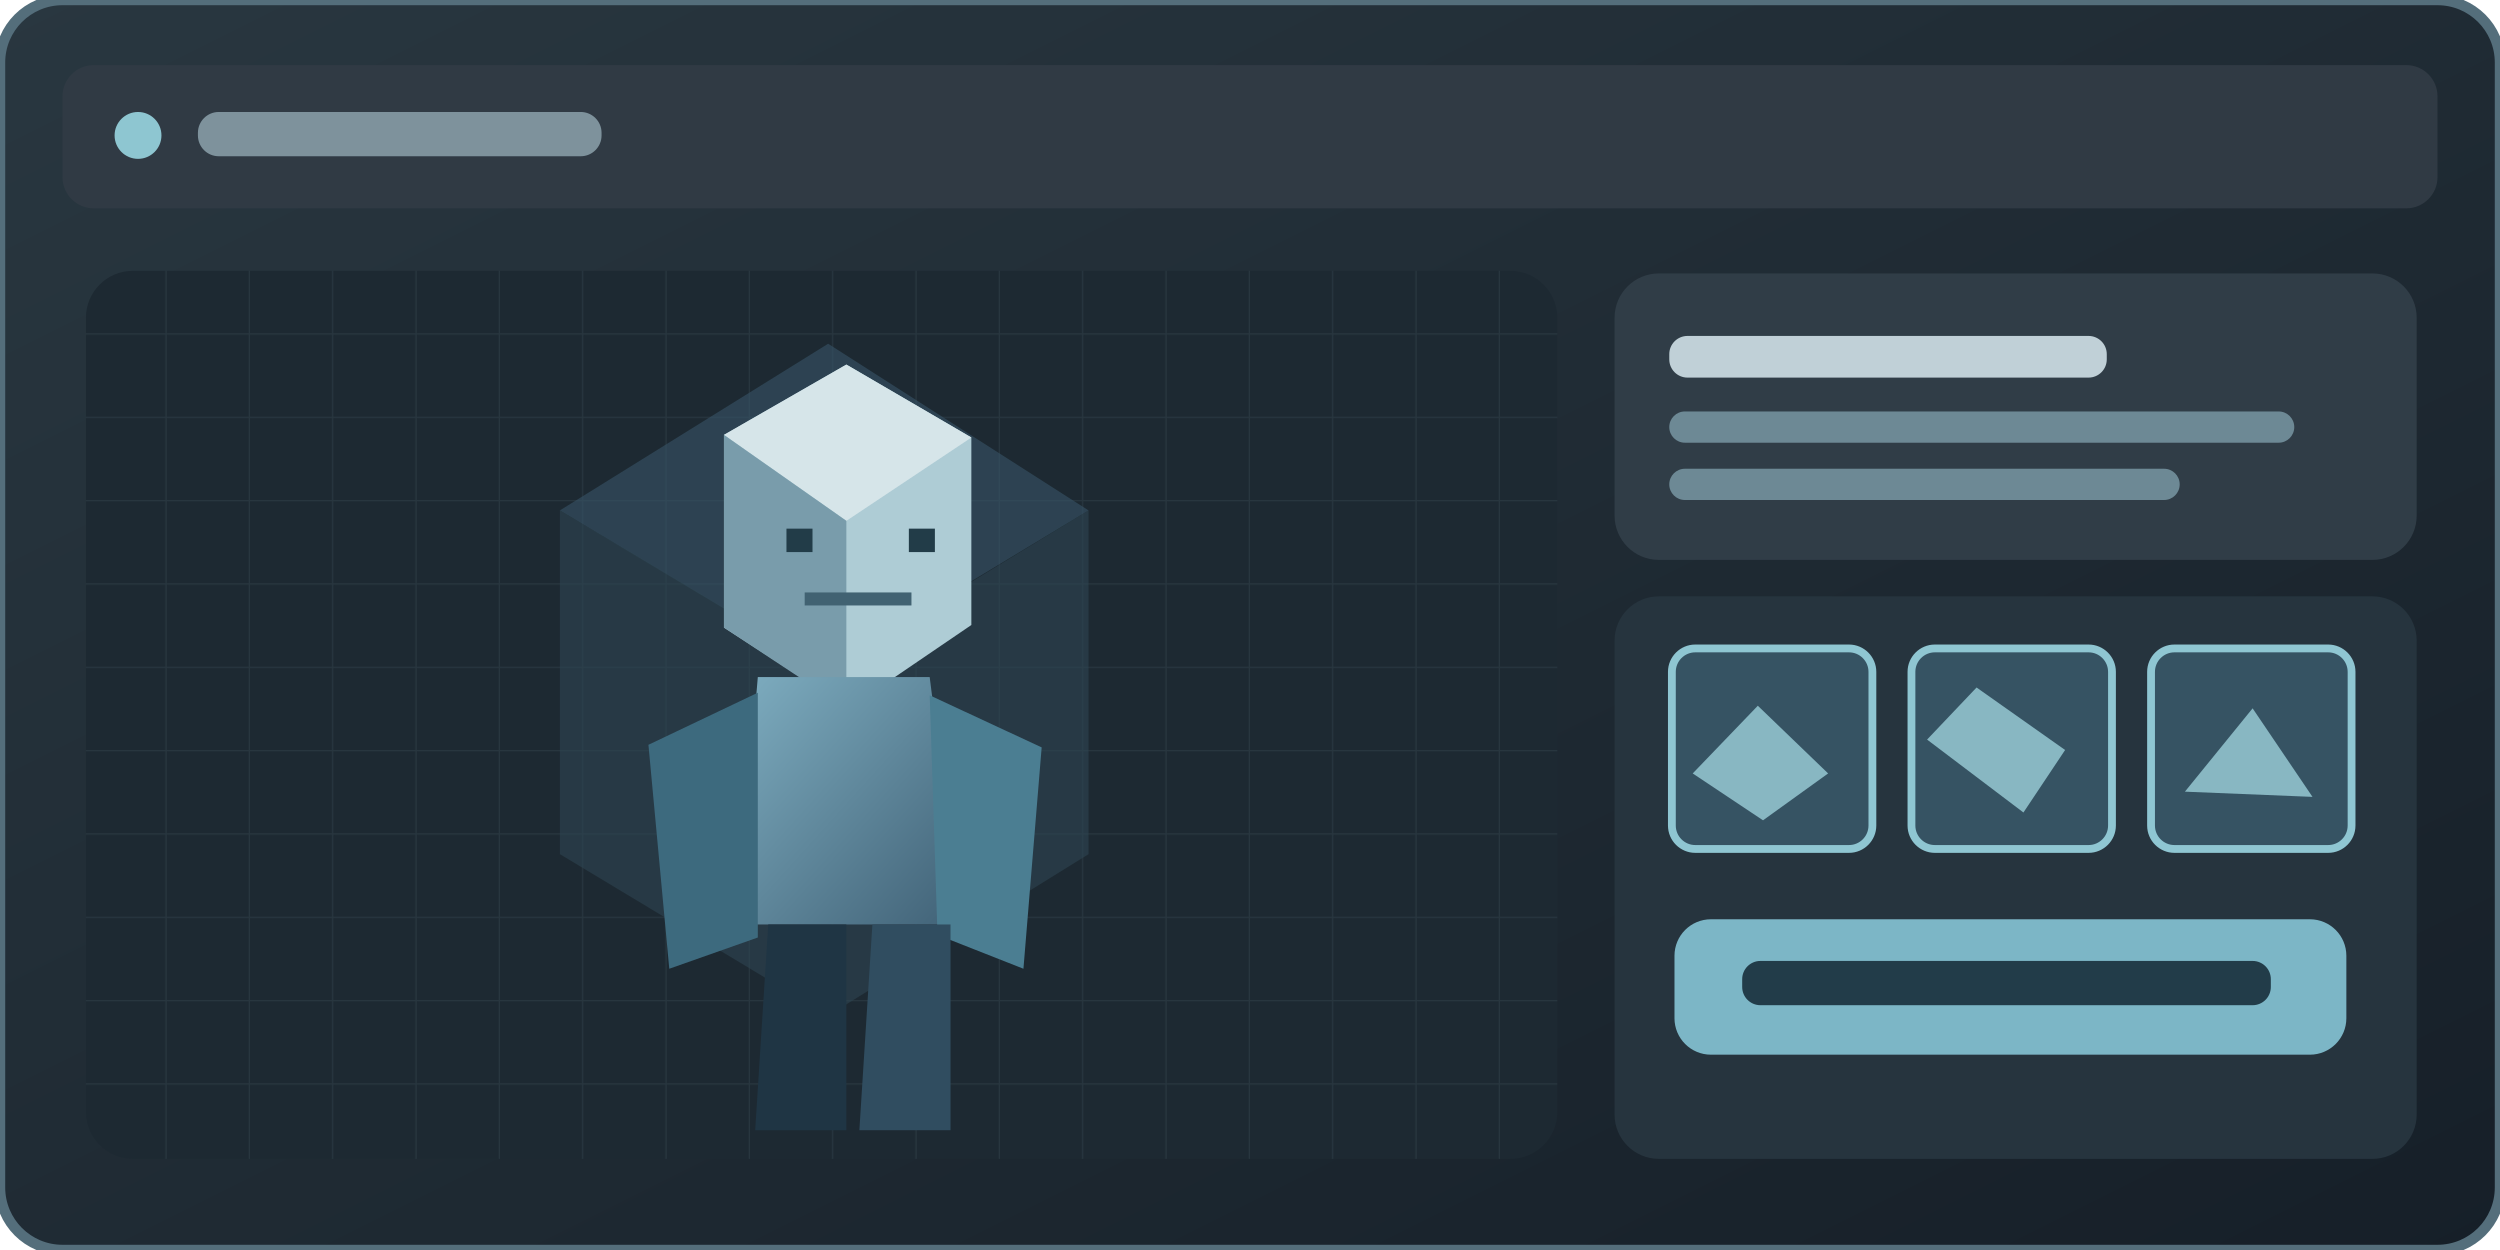
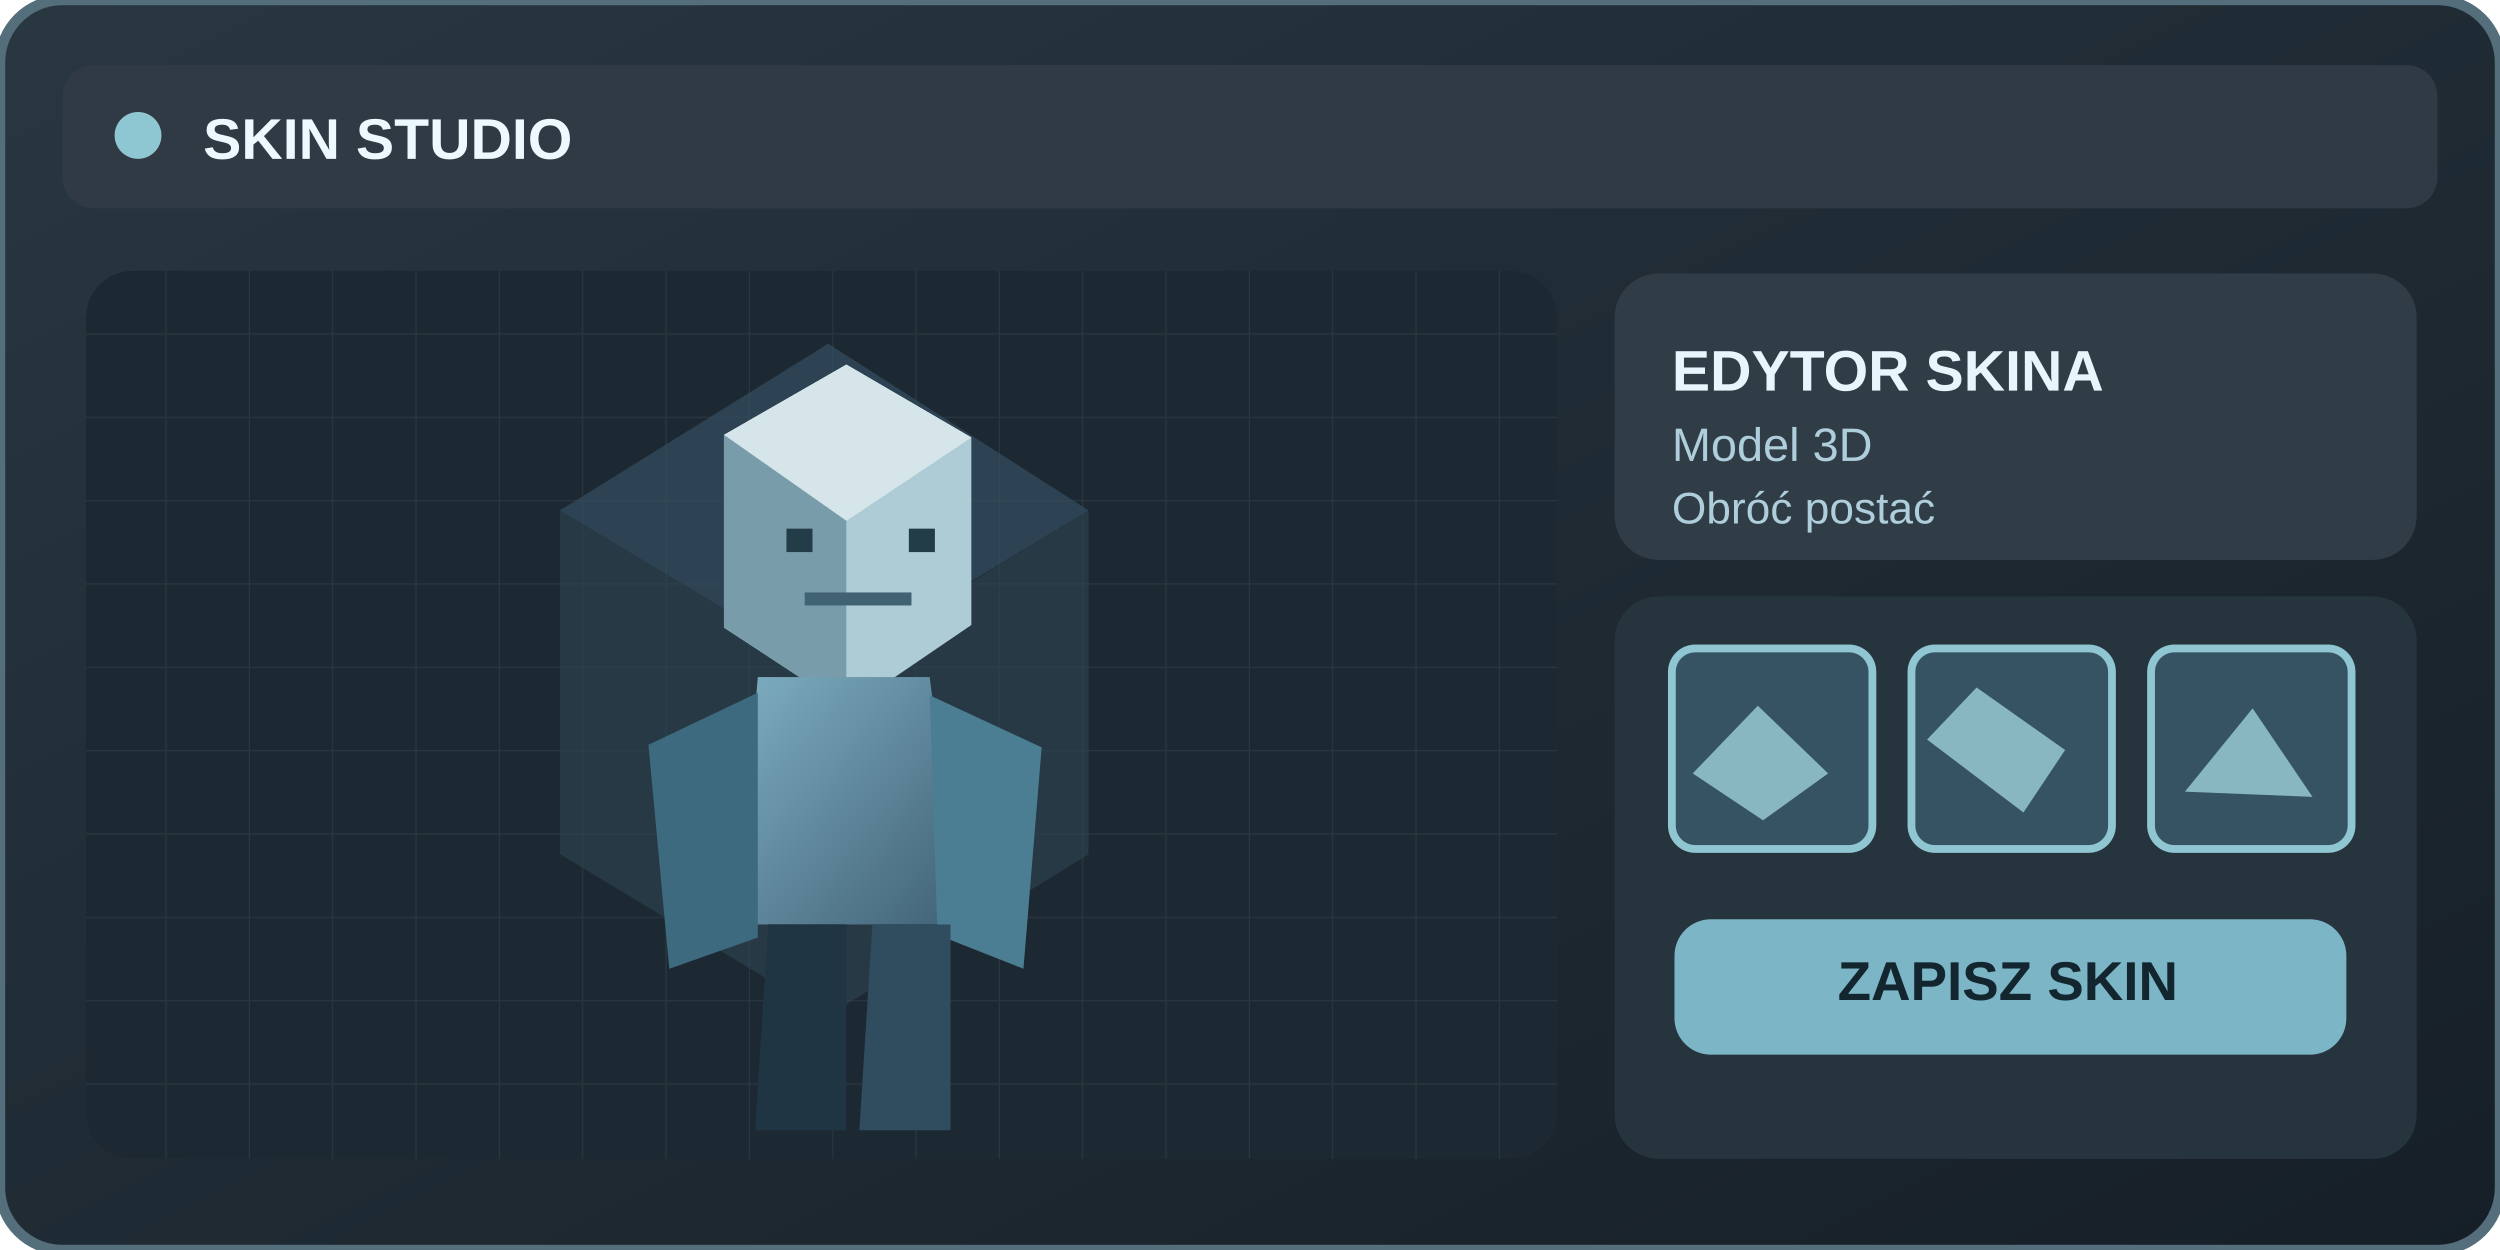
<svg xmlns="http://www.w3.org/2000/svg" width="960" height="480" viewBox="0 0 960 480" role="img" aria-label="Koncepcyjny panel Skin Studio MINEVORA">
  <defs>
    <linearGradient id="bg" x2="1" y2="1">
      <stop stop-color="#293740" />
      <stop offset="1" stop-color="#161F28" />
    </linearGradient>
    <linearGradient id="body" x2="1" y2="1">
      <stop stop-color="#7EADC0" />
      <stop offset="1" stop-color="#416277" />
    </linearGradient>
    <pattern id="grid" width="32" height="32" patternUnits="userSpaceOnUse">
      <path d="M0 0H32V32" fill="none" stroke="#93ACB8" stroke-opacity=".1" />
    </pattern>
  </defs>
  <rect width="960" height="480" rx="24" fill="url(#bg)" stroke="#546E7B" stroke-width="4" />
  <rect x="24" y="25" width="912" height="55" rx="12" fill="#303A44" />
  <circle cx="53" cy="52" r="9" fill="#8EC6D1" />
-   <rect x="76" y="43" width="155" height="17" rx="8" fill="#9FB8C2" opacity=".7" />
+   <text x="78" y="61" font-family="Arial,sans-serif" font-size="22" font-weight="800" fill="#ECFAFF">SKIN STUDIO</text>
  <rect x="33" y="104" width="565" height="341" rx="18" fill="#1D2932" />
  <rect x="33" y="104" width="565" height="341" rx="18" fill="url(#grid)" />
  <path d="M318 132l100 64-101 61-102-61z" fill="#375468" opacity=".6" />
  <path d="M318 257l100-61v132l-100 62-103-62V196z" fill="#2D4451" opacity=".6" />
  <g>
    <path d="M278 167l47-27 48 28v72l-47 32-48-31z" fill="#AECCD5" />
    <path d="M325 140l48 28-48 32-47-33z" fill="#D6E5E9" />
    <path d="M278 167l47 33v72l-47-31z" fill="#799CAB" />
    <rect x="302" y="203" width="10" height="9" fill="#223C48" />
    <rect x="349" y="203" width="10" height="9" fill="#223C48" />
    <path d="M309 230h41" stroke="#416272" stroke-width="5" />
    <path d="M291 260l66 0 12 95-86 0z" fill="url(#body)" />
    <path d="M291 266l-42 20 8 86 34-12z" fill="#3D6A7E" />
    <path d="M357 267l43 20-7 85-33-13z" fill="#4B7E92" />
    <path d="M295 355h30v79h-35z" fill="#1F3544" />
    <path d="M335 355h30v79h-35z" fill="#304D60" />
  </g>
  <rect x="620" y="105" width="308" height="110" rx="17" fill="#303D47" />
-   <rect x="641" y="129" width="168" height="16" rx="7" fill="#D9EAF0" opacity=".85" />
-   <rect x="641" y="158" width="240" height="12" rx="6" fill="#6D8995" />
-   <rect x="641" y="180" width="196" height="12" rx="6" fill="#6D8995" />
+   <text x="642" y="150" font-family="Arial,sans-serif" font-size="22" font-weight="800" fill="#E7F6FC">EDYTOR SKINA</text>
+   <text x="642" y="177" font-family="Arial,sans-serif" font-size="18" fill="#AFCEDB">Model 3D</text>
+   <text x="642" y="201" font-family="Arial,sans-serif" font-size="17" fill="#AFCEDB">Obróć postać</text>
  <rect x="620" y="229" width="308" height="216" rx="17" fill="#26343E" />
  <g stroke="#8FC6D2" stroke-width="3" fill="#365363">
    <rect x="642" y="249" width="77" height="77" rx="9" />
    <rect x="734" y="249" width="77" height="77" rx="9" />
    <rect x="826" y="249" width="77" height="77" rx="9" />
  </g>
  <path d="M650 297l25-26 27 26-25 18zM740 284l19-20 34 24-16 24zM839 304l26-32 23 34z" fill="#88B7C2" />
  <rect x="643" y="353" width="258" height="52" rx="14" fill="#7CB6C6" />
-   <rect x="669" y="369" width="203" height="17" rx="7" fill="#223C49" />
+   <text x="771" y="384" text-anchor="middle" font-family="Arial,sans-serif" font-size="21" font-weight="800" fill="#132630">ZAPISZ SKIN</text>
</svg>
